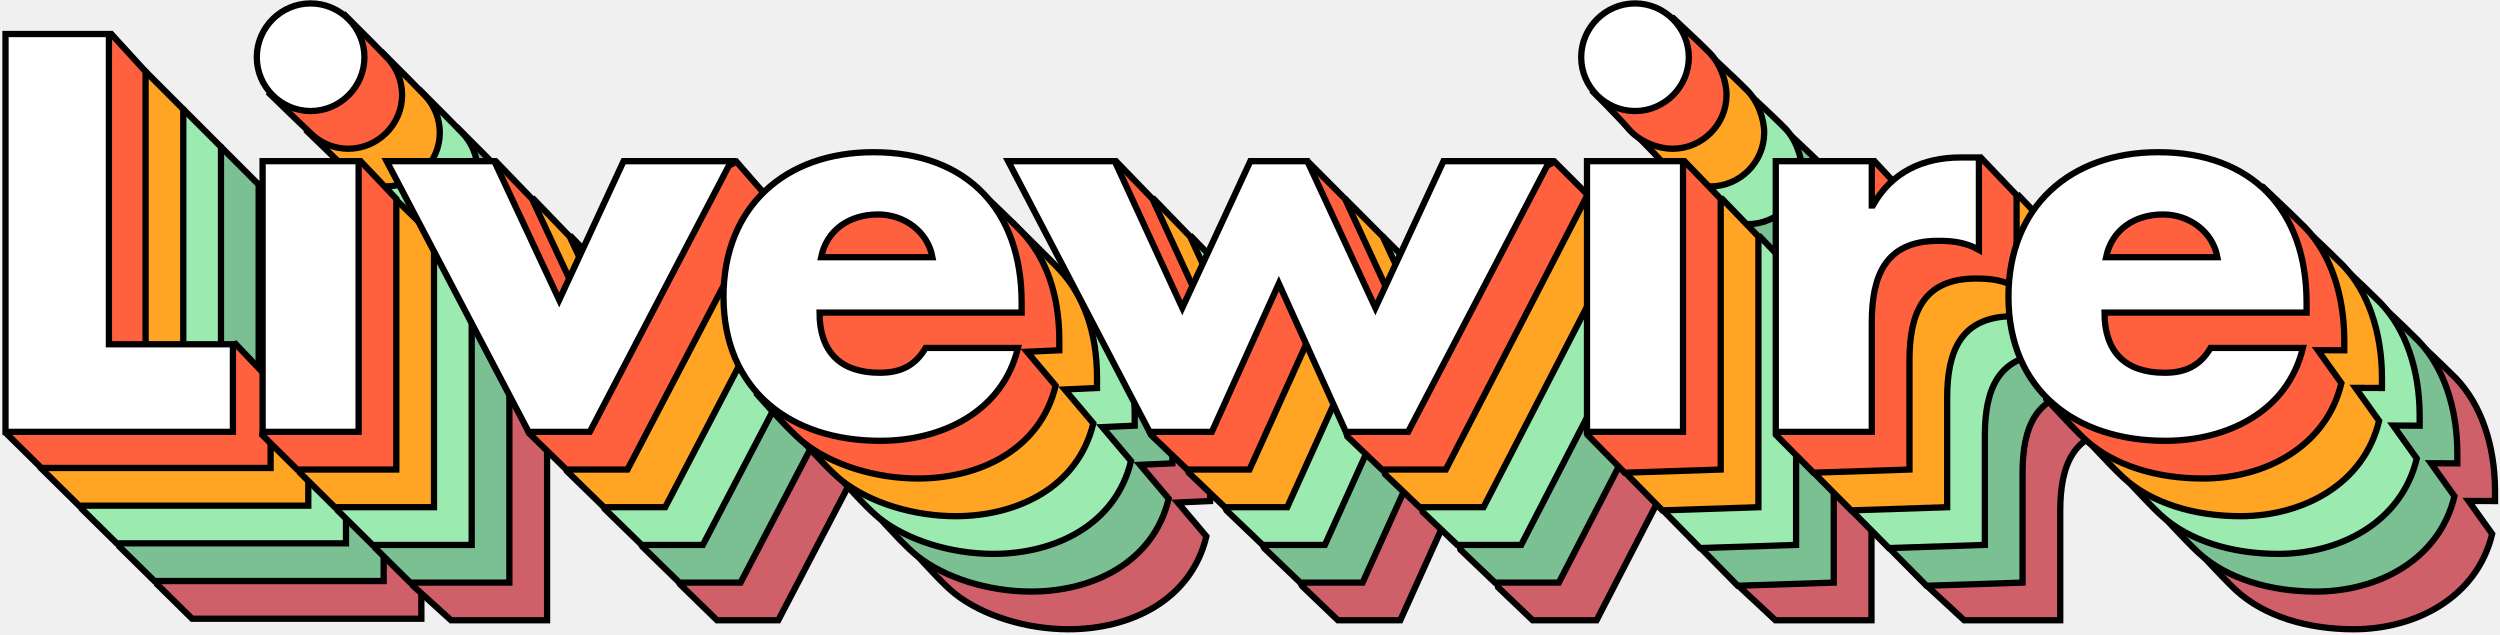
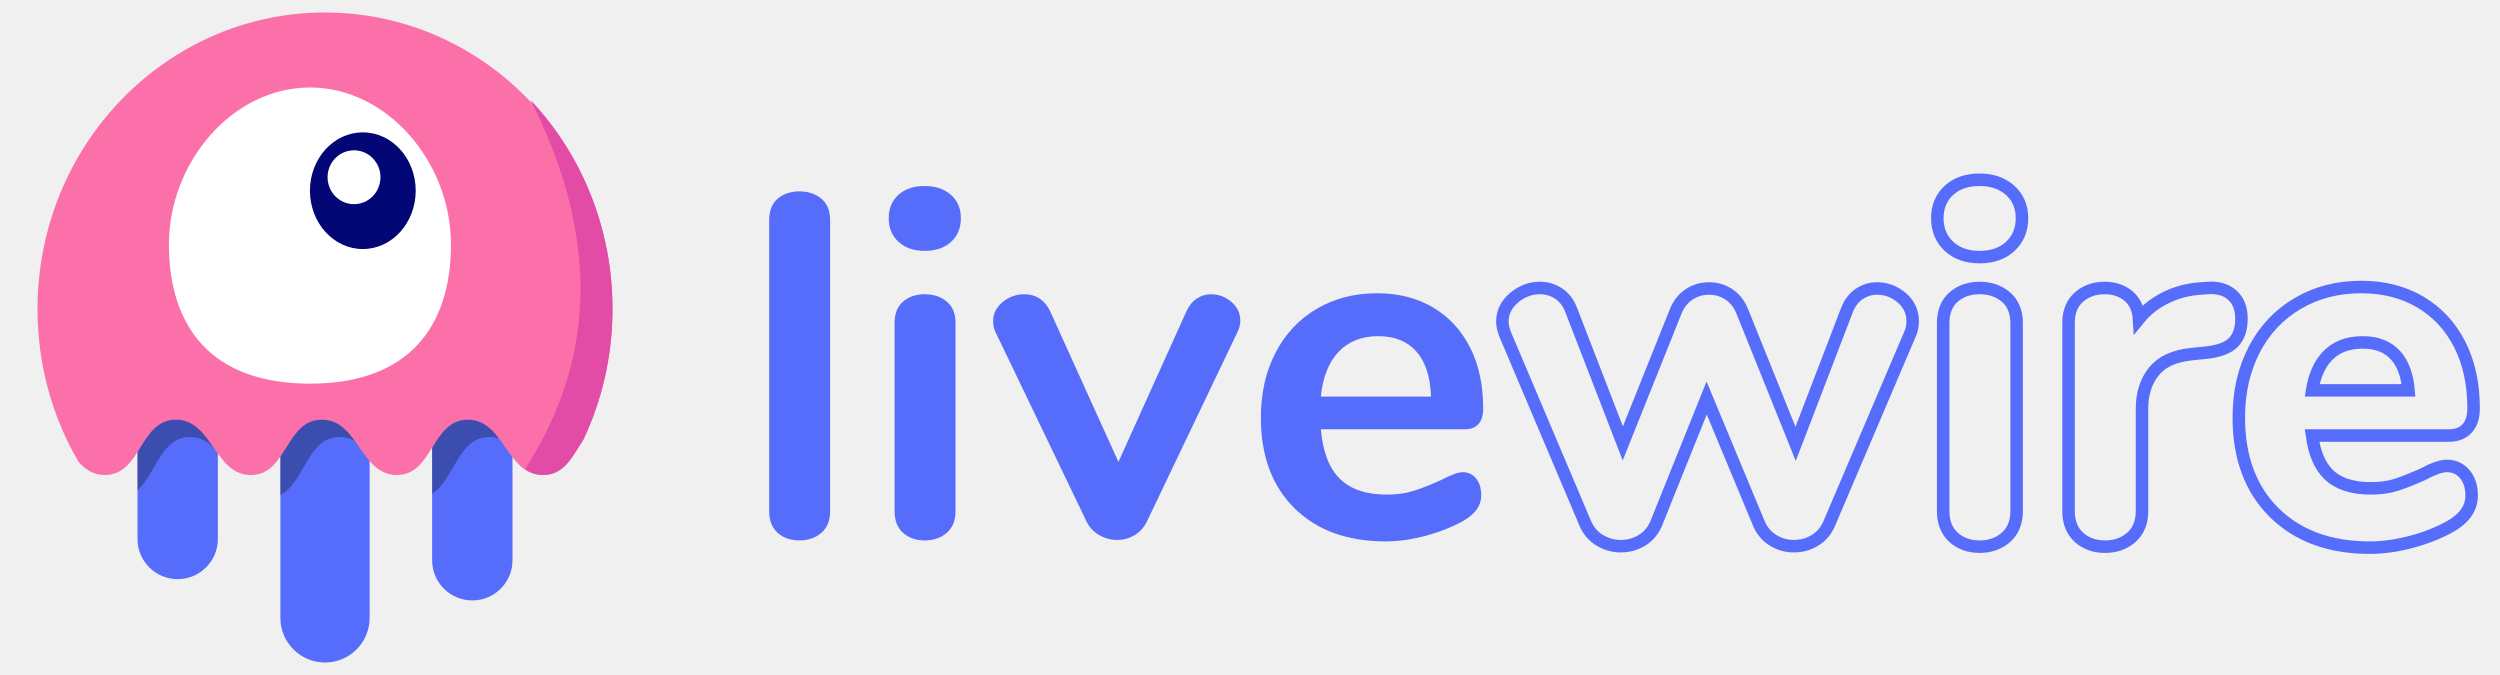
- <svg xmlns="http://www.w3.org/2000/svg" viewBox="0 0 796 202" version="1.1">
+ <svg xmlns="http://www.w3.org/2000/svg" xmlns:xlink="http://www.w3.org/1999/xlink" width="200px" height="54px" viewBox="0 0 200 54" version="1.1">
+   <defs>
+     <path d="M6.429,4.133 L6.429,14.116 C6.429,15.892 4.989,17.331 3.214,17.331 C1.439,17.331 -2.50956855e-14,15.892 -2.5313085e-14,14.116 L-2.74489026e-14,2.069 C0.6,0.96 1.285,1.16688826e-13 2.521,1.13686838e-13 C4.532,1.0879992e-13 5.235,2.544 6.429,4.133 Z M18.571,4.652 L18.571,20.429 C18.571,22.401 16.972,24 15,24 C13.028,24 11.429,22.401 11.429,20.429 L11.429,2.576 C12.101,1.27 12.794,1.13686838e-13 14.215,1.13686838e-13 C16.465,1.13686838e-13 17.078,3.183 18.571,4.652 Z M30,4.363 L30,15.821 C30,17.596 28.561,19.035 26.786,19.035 C25.011,19.035 23.571,17.596 23.571,15.821 L23.571,1.743 C24.131,0.778 24.797,1.13686838e-13 25.91,1.13686838e-13 C28.022,1.13686838e-13 28.691,2.804 30,4.363 Z" id="path-1" />
+     <path d="M6.429,7.186 C5.858,6.483 5.183,5.961 4.207,5.961 C1.889,5.961 1.464,8.903 1.11022302e-16,10.229 L-8.8817842e-16,-2.481 C-1.10557784e-15,-4.257 1.439,-5.696 3.214,-5.696 C4.989,-5.696 6.429,-4.257 6.429,-2.481 L6.429,7.186 Z M18.571,7.413 C17.963,6.598 17.252,5.961 16.174,5.961 C13.595,5.961 13.359,9.602 11.429,10.609 L11.429,4.973 C11.429,3 13.028,1.401 15,1.401 C16.972,1.401 18.571,3 18.571,4.973 L18.571,7.413 Z M30,6.783 C29.505,6.293 28.919,5.961 28.14,5.961 C25.642,5.961 25.342,9.378 23.571,10.507 L23.571,-0.904 C23.571,-2.679 25.011,-4.119 26.786,-4.119 C28.561,-4.119 30,-2.679 30,-0.904 L30,6.783 Z" id="path-3" />
+   </defs>
  <g id="Page-1" stroke="none" stroke-width="1" fill="none" fill-rule="evenodd">
-     <g id="iPad" transform="translate(-122, -248)" fill-rule="nonzero" stroke="#000000" stroke-width="2">
-       <g id="Livewire" transform="translate(123, 249)">
-         <g id="L" transform="translate(0, 9)">
-           <polygon id="Path" fill="#CF606A" points="93.357 60.785 93.357 159.213 122 147.5 133.16 159.213 133.16 187 60.16 187 49 176 60.16 60.785 81.59 49" />
-           <polygon id="Path" fill="#7BC092" points="81.357 48.785 81.357 147.213 110 135.5 121.16 147.213 121.16 175 48.16 175 37 164 48.16 48.785 69.59 37" />
-           <polygon id="Path" fill="#9BEBB0" points="69.357 36.785 69.357 135.213 98 123.5 109.16 135.213 109.16 163 36.16 163 25 152 36.16 36.785 57.59 25" />
-           <polygon id="Path" fill="#FFA523" points="57.357 24.785 57.357 123.213 86 111.5 97.16 123.213 97.16 151 24.16 151 12 139 24.16 24.785 45.59 13" />
-           <polygon id="Path" fill="#FF603E" points="45.357 12.785 45.357 111.213 74 99.5 85.16 111.213 85.16 139 12.16 139 1 128 12.16 12.785 34.59 1" />
-           <polygon id="Path" fill="#FFFFFF" points="33.68 0.828 33.68 99.612 73.16 99.612 73.16 127.5 0.752 127.5 0.752 0.828" />
+     <g id="10.5″-iPad-Pro-Copy-6" transform="translate(-116, -134)">
+       <g id="Group-3" transform="translate(114, 135)">
+         <g id="Livewire" transform="translate(63.535, 13.881)" fill-rule="nonzero">
+           <path d="M2.418,28.353 C1.716,28.353 1.138,28.152 0.682,27.748 C0.227,27.345 -2.84217094e-14,26.767 -2.84217094e-14,26.013 L-2.84217094e-14,2.73 C-2.84217094e-14,1.976 0.227,1.404 0.682,1.014 C1.138,0.624 1.716,0.429 2.418,0.429 C3.12,0.429 3.705,0.624 4.173,1.014 C4.641,1.404 4.875,1.976 4.875,2.73 L4.875,26.013 C4.875,26.767 4.641,27.345 4.173,27.748 C3.705,28.152 3.12,28.353 2.418,28.353 Z M12.449,28.353 C11.747,28.353 11.168,28.152 10.713,27.748 C10.258,27.345 10.031,26.767 10.031,26.013 L10.031,10.959 C10.031,10.205 10.258,9.633 10.713,9.243 C11.168,8.853 11.747,8.658 12.449,8.658 C13.151,8.658 13.736,8.853 14.204,9.243 C14.672,9.633 14.906,10.205 14.906,10.959 L14.906,26.013 C14.906,26.767 14.672,27.345 14.204,27.748 C13.736,28.152 13.151,28.353 12.449,28.353 Z M12.449,5.187 C11.565,5.187 10.863,4.947 10.343,4.465 C9.823,3.984 9.563,3.354 9.563,2.574 C9.563,1.794 9.823,1.17 10.343,0.702 C10.863,0.234 11.565,0 12.449,0 C13.307,0 14.002,0.234 14.535,0.702 C15.068,1.17 15.335,1.794 15.335,2.574 C15.335,3.354 15.075,3.984 14.555,4.465 C14.035,4.947 13.333,5.187 12.449,5.187 Z M33.361,10.062 C33.569,9.594 33.848,9.243 34.199,9.009 C34.55,8.775 34.934,8.658 35.35,8.658 C35.948,8.658 36.487,8.859 36.968,9.262 C37.449,9.666 37.69,10.166 37.69,10.764 C37.69,11.076 37.612,11.388 37.456,11.7 L30.241,26.793 C30.007,27.287 29.675,27.664 29.246,27.924 C28.817,28.184 28.343,28.314 27.823,28.314 C27.329,28.314 26.854,28.184 26.399,27.924 C25.944,27.664 25.6,27.287 25.366,26.793 L18.112,11.7 C17.982,11.44 17.917,11.141 17.917,10.803 C17.917,10.205 18.17,9.698 18.677,9.282 C19.184,8.866 19.763,8.658 20.413,8.658 C21.349,8.658 22.038,9.113 22.48,10.023 L27.94,22.074 L33.361,10.062 Z M55.481,22.893 C55.923,22.893 56.281,23.062 56.554,23.4 C56.827,23.738 56.963,24.193 56.963,24.765 C56.963,25.571 56.482,26.247 55.52,26.793 C54.636,27.287 53.635,27.683 52.517,27.983 C51.399,28.282 50.333,28.431 49.319,28.431 C46.251,28.431 43.82,27.547 42.026,25.779 C40.232,24.011 39.335,21.593 39.335,18.525 C39.335,16.575 39.725,14.846 40.505,13.338 C41.285,11.83 42.384,10.66 43.801,9.828 C45.218,8.996 46.823,8.58 48.617,8.58 C50.333,8.58 51.828,8.957 53.102,9.711 C54.376,10.465 55.364,11.531 56.066,12.909 C56.768,14.287 57.119,15.912 57.119,17.784 C57.119,18.902 56.625,19.461 55.637,19.461 L44.132,19.461 C44.288,21.255 44.795,22.574 45.653,23.419 C46.511,24.265 47.759,24.687 49.397,24.687 C50.229,24.687 50.964,24.583 51.601,24.375 C52.238,24.167 52.959,23.881 53.765,23.517 C54.545,23.101 55.117,22.893 55.481,22.893 Z M48.734,12.012 C47.408,12.012 46.349,12.428 45.556,13.26 C44.763,14.092 44.288,15.288 44.132,16.848 L52.946,16.848 C52.894,15.262 52.504,14.06 51.776,13.241 C51.048,12.421 50.034,12.012 48.734,12.012 Z" id="Combined-Shape" fill="#566DFB" />
+           <path d="M74.997,16.96 L70.965,26.987 C70.717,27.577 70.329,28.036 69.808,28.352 C69.3,28.659 68.736,28.814 68.125,28.814 C67.541,28.814 66.986,28.66 66.468,28.355 C65.932,28.04 65.535,27.579 65.286,26.988 L58.884,11.879 C58.733,11.489 58.655,11.145 58.655,10.842 C58.655,10.089 58.986,9.437 59.617,8.916 C60.225,8.414 60.909,8.158 61.651,8.158 C62.189,8.158 62.685,8.302 63.131,8.588 C63.587,8.882 63.926,9.318 64.146,9.882 L68.289,20.592 L72.539,9.985 C72.786,9.4 73.15,8.949 73.63,8.645 C74.1,8.347 74.622,8.197 75.184,8.197 C75.747,8.197 76.268,8.347 76.739,8.645 C77.219,8.949 77.583,9.4 77.832,9.992 L82.115,20.629 L86.222,9.922 L86.223,9.92 C86.441,9.36 86.771,8.926 87.211,8.632 C87.644,8.343 88.124,8.197 88.639,8.197 C89.356,8.197 90.009,8.441 90.579,8.918 C91.172,9.415 91.479,10.055 91.479,10.803 C91.479,11.216 91.398,11.591 91.244,11.896 L84.81,26.987 C84.562,27.577 84.174,28.036 83.653,28.352 C83.145,28.659 82.581,28.814 81.97,28.814 C81.384,28.814 80.833,28.659 80.327,28.352 C79.806,28.036 79.418,27.577 79.169,26.985 L74.997,16.96 Z M96.837,28.853 C96.017,28.853 95.32,28.61 94.77,28.123 C94.201,27.618 93.919,26.902 93.919,26.013 L93.919,10.959 C93.919,10.067 94.202,9.355 94.776,8.863 C95.326,8.392 96.02,8.158 96.837,8.158 C97.652,8.158 98.351,8.391 98.912,8.859 C99.502,9.35 99.794,10.065 99.794,10.959 L99.794,26.013 C99.794,26.905 99.503,27.623 98.918,28.127 C98.356,28.611 97.655,28.853 96.837,28.853 Z M96.837,5.687 C95.834,5.687 95.01,5.405 94.391,4.833 C93.766,4.254 93.451,3.49 93.451,2.574 C93.451,1.656 93.768,0.896 94.397,0.33 C95.015,-0.226 95.836,-0.5 96.837,-0.5 C97.811,-0.5 98.624,-0.226 99.253,0.326 C99.898,0.892 100.223,1.654 100.223,2.574 C100.223,3.49 99.908,4.254 99.283,4.833 C98.664,5.405 97.84,5.687 96.837,5.687 Z M115.06,8.159 C115.86,8.098 116.524,8.276 117.023,8.709 C117.532,9.15 117.781,9.796 117.781,10.608 C117.781,11.432 117.571,12.078 117.127,12.522 C116.694,12.955 115.984,13.212 114.991,13.329 L113.821,13.445 C112.411,13.589 111.409,14.052 110.786,14.822 C110.146,15.613 109.825,16.607 109.825,17.823 L109.825,26.013 C109.825,26.905 109.534,27.623 108.949,28.127 C108.387,28.611 107.686,28.853 106.868,28.853 C106.048,28.853 105.351,28.61 104.801,28.123 C104.231,27.618 103.95,26.902 103.95,26.013 L103.95,10.92 C103.95,10.053 104.234,9.354 104.807,8.863 C105.356,8.393 106.037,8.158 106.829,8.158 C107.623,8.158 108.289,8.388 108.803,8.853 C109.282,9.287 109.54,9.883 109.584,10.614 C109.993,10.111 110.474,9.681 111.025,9.329 C112.072,8.659 113.239,8.282 114.515,8.198 L115.06,8.159 Z M123.424,19.961 C123.617,21.366 124.06,22.396 124.737,23.063 C125.493,23.807 126.615,24.187 128.131,24.187 C128.912,24.187 129.595,24.09 130.179,23.9 C130.797,23.698 131.502,23.418 132.263,23.076 C133.111,22.624 133.745,22.393 134.215,22.393 C134.807,22.393 135.308,22.63 135.676,23.086 C136.027,23.52 136.197,24.086 136.197,24.765 C136.197,25.771 135.607,26.6 134.498,27.229 C133.576,27.744 132.537,28.156 131.38,28.466 C130.221,28.775 129.112,28.931 128.053,28.931 C124.86,28.931 122.302,28.001 120.409,26.135 C118.514,24.267 117.569,21.72 117.569,18.525 C117.569,16.498 117.976,14.69 118.794,13.108 C119.617,11.517 120.782,10.277 122.281,9.397 C123.777,8.519 125.47,8.08 127.351,8.08 C129.153,8.08 130.736,8.479 132.09,9.281 C133.447,10.084 134.501,11.22 135.245,12.682 C135.985,14.134 136.353,15.837 136.353,17.784 C136.353,19.165 135.649,19.961 134.371,19.961 L123.424,19.961 Z M123.434,16.348 L131.149,16.348 C131.042,15.129 130.7,14.208 130.136,13.573 C129.508,12.866 128.631,12.512 127.468,12.512 C126.273,12.512 125.346,12.876 124.651,13.605 C124.034,14.252 123.626,15.163 123.434,16.348 Z" id="Combined-Shape-Copy" stroke="#566DFB" />
        </g>
-         <g id="i" transform="translate(80.5, 0)">
-           <polygon id="Path" fill="#CF606A" points="92.686 110.316 92.686 196.5 62.11 196.5 50 185.5 62.11 110.316 81.5 98.5" />
-           <path d="M76.5,52 C83.318,58.782 87.772,63.283 89.861,65.502 C92.753,68.575 94.534,72.704 94.534,77.22 C94.534,86.628 86.806,94.356 77.398,94.356 C72.891,94.356 68.769,92.582 65.698,89.699 C63.472,87.61 59.073,83.377 52.5,77 L76.5,52 Z" id="Path" fill="#CF606A" />
-           <polygon id="Path" fill="#7BC092" points="80.686 98.316 80.686 184.5 49.11 184.5 38 173.5 50.11 98.316 69.5 86.5" />
-           <path d="M64.5,40 C71.318,46.782 75.772,51.283 77.861,53.502 C80.753,56.575 82.534,60.704 82.534,65.22 C82.534,74.628 74.806,82.356 65.398,82.356 C60.891,82.356 56.769,80.582 53.698,77.699 C51.472,75.61 47.073,71.377 40.5,65 L64.5,40 Z" id="Path" fill="#7BC092" />
-           <polygon id="Path" fill="#9BEBB0" points="68.686 86.316 68.686 172.5 37.11 172.5 26 161.5 38.11 86.316 54.5 71.5" />
-           <path d="M52.5,28 C59.318,34.782 63.772,39.283 65.861,41.502 C68.753,44.575 70.534,48.704 70.534,53.22 C70.534,62.628 62.806,70.356 53.398,70.356 C48.891,70.356 44.769,68.582 41.698,65.699 C39.472,63.61 35.073,59.377 28.5,53 L52.5,28 Z" id="Path" fill="#9BEBB0" />
-           <polygon id="Path" fill="#FFA523" points="56.686 74.316 56.686 160.5 25.11 160.5 14 149.5 26.11 74.316 44.5 62.5" />
-           <path d="M40.5,16 C47.318,22.782 51.772,27.283 53.861,29.502 C56.753,32.575 58.534,36.704 58.534,41.22 C58.534,50.628 50.806,58.356 41.398,58.356 C36.891,58.356 32.769,56.582 29.698,53.699 C27.472,51.61 23.073,47.377 16.5,41 L40.5,16 Z" id="Path" fill="#FFA523" />
-           <path d="M28.5,4 C35.318,10.782 39.772,15.283 41.861,17.502 C44.753,20.575 46.534,24.704 46.534,29.22 C46.534,38.628 38.806,46.356 29.398,46.356 C24.891,46.356 20.769,44.582 17.698,41.699 C15.472,39.61 11.073,35.377 4.5,29 L28.5,4 Z" id="Path" fill="#FF603E" />
-           <polygon id="Path" fill="#FF603E" points="44.686 62.316 44.686 148.5 13.11 148.5 2 137.5 14.11 62.316 33.5 50.5" />
-           <polygon id="Path" fill="#FFFFFF" points="32.686 50.316 32.686 136.5 2.11 136.5 2.11 50.316" />
-           <path d="M17.398,0.084 C26.806,0.084 34.534,7.812 34.534,17.22 C34.534,26.628 26.806,34.356 17.398,34.356 C7.99,34.356 0.262,26.628 0.262,17.22 C0.262,7.812 7.99,0.084 17.398,0.084 Z" id="Path" fill="#FFFFFF" />
-         </g>
-         <g id="v" transform="translate(122.116, 49.5)">
-           <polygon id="Path" fill="#CF606A" points="94.272 60.816 114.936 105 135.432 60.816 159.384 49 169.704 60.816 124.68 147 105.192 147 93.384 135.5 60 60.816 82.884 49" />
-           <polygon id="Path" fill="#7BC092" points="82.272 48.816 102.936 93 123.432 48.816 147.384 37 157.704 48.816 112.68 135 93.192 135 81.384 123.5 48 48.816 70.884 37" />
-           <polygon id="Path" fill="#9BEBB0" points="70.272 36.816 90.936 81 111.432 36.816 135.384 25 145.704 36.816 100.68 123 81.192 123 69.384 111.5 36 36.816 58.884 25" />
-           <polygon id="Path" fill="#FFA523" points="58.272 24.816 78.936 69 99.432 24.816 121.384 12.5 133.704 24.816 88.68 111 69.192 111 57.384 99.5 24 24.816 46.884 13" />
-           <polygon id="Path" fill="#FF603E" points="46.272 12.816 66.936 57 87.432 12.816 111.384 1 121.704 12.816 76.68 99 57.192 99 45.384 87.5 12 12.816 34.884 1" />
-           <polygon id="Path" fill="#FFFFFF" points="34.272 0.816 54.936 45 75.432 0.816 109.704 0.816 64.68 87 45.192 87 0 0.816" />
-         </g>
-         <g id="e" transform="translate(229, 47)">
-           <path d="M91.446,93.892 L126.894,93.892 C125.382,85.66 117.732,84.5 109.5,84.5 C100.596,84.5 93.294,84.988 91.446,93.892 Z" id="Path" fill="#CF606A" />
-           <path d="M155.286,108.34 L155.286,111.532 L145,112 L154.11,122.788 C149.238,143.116 129.918,152.356 110.262,152.356 C96.729,152.356 82.788,147.974 74,141 C71.155,138.742 66.155,133.575 59,125.5 C59.911,118.696 60.366,112.36 60.366,106.492 C60.366,77.764 80.022,60.46 108.078,60.46 C113.504,60.46 120.145,59.973 128,59 C135.717,66.225 140.827,71.168 143.331,73.83 C151.116,82.105 155.286,93.907 155.286,108.34 Z" id="Path" fill="#CF606A" />
-           <path d="M79.446,81.892 L114.894,81.892 C113.382,73.66 105.732,72.5 97.5,72.5 C88.596,72.5 81.294,72.988 79.446,81.892 Z" id="Path" fill="#7BC092" />
-           <path d="M143.286,96.34 L143.286,99.532 L133,100 L142.11,110.788 C137.238,131.116 117.918,140.356 98.262,140.356 C84.729,140.356 70.788,135.974 62,129 C59.155,126.742 54.155,121.575 47,113.5 C47.911,106.696 48.366,100.36 48.366,94.492 C48.366,65.764 68.022,48.46 96.078,48.46 C101.504,48.46 108.145,47.973 116,47 C123.717,54.225 128.827,59.168 131.331,61.83 C139.116,70.105 143.286,81.907 143.286,96.34 Z" id="Path" fill="#7BC092" />
-           <path d="M67.446,69.892 L102.894,69.892 C101.382,61.66 93.732,60.5 85.5,60.5 C76.596,60.5 69.294,60.988 67.446,69.892 Z" id="Path" fill="#9BEBB0" />
-           <path d="M131.286,84.34 L131.286,87.532 L121,88 L130.11,98.788 C125.238,119.116 105.918,128.356 86.262,128.356 C72.729,128.356 58.788,123.974 50,117 C47.155,114.742 42.155,109.575 35,101.5 C35.911,94.696 36.366,88.36 36.366,82.492 C36.366,53.764 56.022,36.46 84.078,36.46 C89.504,36.46 96.145,35.973 104,35 C111.717,42.225 116.827,47.168 119.331,49.83 C127.116,58.105 131.286,69.907 131.286,84.34 Z" id="Path" fill="#9BEBB0" />
-           <path d="M55.446,57.892 L90.894,57.892 C89.382,49.66 81.732,48.5 73.5,48.5 C64.596,48.5 57.294,48.988 55.446,57.892 Z" id="Path" fill="#FFA523" />
-           <path d="M119.286,72.34 L119.286,75.532 L109,76 L118.11,86.788 C113.238,107.116 93.918,116.356 74.262,116.356 C60.729,116.356 46.788,111.974 38,105 C35.155,102.742 30.155,97.575 23,89.5 C23.911,82.696 24.366,76.36 24.366,70.492 C24.366,41.764 44.022,24.46 72.078,24.46 C77.504,24.46 84.312,23.973 92.5,23 C99.883,30.225 104.827,35.168 107.331,37.83 C115.116,46.105 119.286,57.907 119.286,72.34 Z" id="Path" fill="#FFA523" />
-           <path d="M43.446,45.892 L78.894,45.892 C77.382,37.66 69.732,36.5 61.5,36.5 C52.596,36.5 45.294,36.988 43.446,45.892 Z" id="Path" fill="#FF603E" />
-           <path d="M107.286,60.34 L107.286,63.532 L97,64 L106.11,74.788 C101.238,95.116 81.918,104.356 62.262,104.356 C48.729,104.356 34.788,99.974 26,93 C23.155,90.742 18.155,85.575 11,77.5 C11.911,70.696 12.366,64.36 12.366,58.492 C12.366,29.764 32.022,12.46 60.078,12.46 C65.504,12.46 72.145,11.973 80,11 C87.717,18.225 92.827,23.168 95.331,25.83 C103.116,34.105 107.286,45.907 107.286,60.34 Z" id="Path" fill="#FF603E" />
-           <path d="M95.286,48.34 L95.286,51.532 L30.942,51.532 C30.942,63.964 37.494,70.684 50.094,70.684 C56.646,70.684 61.35,68.5 64.71,62.788 L94.11,62.788 C89.238,83.116 69.918,92.356 50.262,92.356 C21.702,92.356 0.366,76.228 0.366,46.492 C0.366,17.764 20.022,0.46 48.078,0.46 C77.982,0.46 95.286,18.94 95.286,48.34 Z M31.446,33.892 L66.894,33.892 C65.382,25.66 57.822,20.284 49.59,20.284 C40.686,20.284 33.294,24.988 31.446,33.892 Z" id="Combined-Shape" fill="#FFFFFF" />
-         </g>
-         <g id="w" transform="translate(320, 49.5)">
-           <polygon id="Path" fill="#CF606A" points="93.936 60.816 115.44 107.52 137.112 60.816 144 49.5 155.256 60.816 176.928 107.52 198.6 60.816 222 49 232.5 59.5 187.344 147 167 147 156 136.5 146.184 99.792 124.848 147 105 147 93.5 136 60 60.816 82.5 49" />
-           <polygon id="Path" fill="#7BC092" points="81.936 48.816 103.44 95.52 125.112 48.816 132 37.5 143.256 48.816 164.928 95.52 186.6 48.816 210 37 220.5 47.5 175.344 135 155 135 144 124.5 134.184 87.792 112.848 135 93 135 81.5 124 48 48.816 70.5 37" />
-           <polygon id="Path" fill="#9BEBB0" points="69.936 36.816 91.44 83.52 113.112 36.816 120 25.5 131.256 36.816 152.928 83.52 174.6 36.816 198 25 208.5 35.5 163.344 123 143 123 132 112.5 122.184 75.792 100.848 123 81 123 69.5 112 36 36.816 58.5 25" />
-           <polygon id="Path" fill="#FFA523" points="57.936 24.816 79.44 71.52 101.112 24.816 108 13.5 119.256 24.816 140.928 71.52 162.6 24.816 184.5 11.5 196.5 23.5 151.344 111 131 111 120 100.5 110.184 63.792 88.848 111 69 111 57.5 100 24 24.816 46.5 13" />
-           <polygon id="Path" fill="#FF603E" points="45.936 12.816 67.44 59.52 89.112 12.816 96 1.5 107.256 12.816 128.928 59.52 150.6 12.816 174 1 184.5 11.5 139.344 99 119 99 108 88.5 98.184 51.792 76.848 99 57 99 45.5 88 12 12.816 34.5 1" />
-           <polygon id="Path" fill="#FFFFFF" points="33.936 0.816 55.44 47.52 77.112 0.816 95.256 0.816 116.928 47.52 138.6 0.816 172.368 0.816 127.344 87 107.52 87 86.184 39.792 64.848 87 45.024 87 -5.68434189e-14 0.816" />
-         </g>
-         <g id="i" transform="translate(501.5, 0)">
-           <polygon id="Path" fill="#CF606A" points="93.374 110.316 93.374 196.5 62.798 196.5 51 185.5 62.798 110.316 82 98.5" />
-           <path d="M78.5,53 C84.087,58.204 87.921,61.87 90,64 C93.022,67.095 95.222,72.59 95.222,77.22 C95.222,86.628 87.494,94.356 78.086,94.356 C72.858,94.356 67.153,91.735 64,88 C62.319,86.009 58.653,82.176 53,76.5 L78.5,53 Z" id="Path" fill="#CF606A" />
-           <polygon id="Path" fill="#7BC092" points="81.374 98.316 81.374 184.5 50.798 185.5 39 173.5 50.798 98.316 70 86.5" />
-           <path d="M66.5,41 C72.087,46.204 75.921,49.87 78,52 C81.022,55.095 83.222,60.59 83.222,65.22 C83.222,74.628 75.494,82.356 66.086,82.356 C60.858,82.356 55.153,79.735 52,76 C50.319,74.009 46.653,70.176 41,64.5 L66.5,41 Z" id="Path" fill="#7BC092" />
-           <polygon id="Path" fill="#9BEBB0" points="69.374 86.316 69.374 172.5 38.798 173.5 27 161.5 38.798 86.316 58 74.5" />
-           <path d="M54.5,29 C60.087,34.204 63.921,37.87 66,40 C69.022,43.095 71.222,48.59 71.222,53.22 C71.222,62.628 63.494,70.356 54.086,70.356 C48.858,70.356 43.153,67.735 40,64 C38.319,62.009 34.653,58.176 29,52.5 L54.5,29 Z" id="Path" fill="#9BEBB0" />
-           <polygon id="Path" fill="#FFA523" points="57.374 74.316 57.374 160.5 26.798 161.5 15 149.5 26.798 74.316 46 62.5" />
-           <path d="M42.5,17 C48.087,22.204 51.921,25.87 54,28 C57.022,31.095 59.222,36.59 59.222,41.22 C59.222,50.628 51.494,58.356 42.086,58.356 C36.858,58.356 31.153,55.735 28,52 C26.319,50.009 22.653,46.176 17,40.5 L42.5,17 Z" id="Path" fill="#FFA523" />
-           <polygon id="Path" fill="#FF603E" points="45.374 62.316 45.374 148.5 14.798 149.5 3 137.5 14.798 62.316 34 50.5" />
-           <path d="M30.5,5 C36.087,10.204 39.921,13.87 42,16 C45.022,19.095 47.222,24.59 47.222,29.22 C47.222,38.628 39.494,46.356 30.086,46.356 C24.858,46.356 19.153,43.735 16,40 C14.319,38.009 10.653,34.176 5,28.5 L30.5,5 Z" id="Path" fill="#FF603E" />
-           <polygon id="Path" fill="#FFFFFF" points="33.374 50.316 33.374 136.5 2.798 136.5 2.798 50.316" />
-           <path d="M18.086,0.084 C27.494,0.084 35.222,7.812 35.222,17.22 C35.222,26.628 27.494,34.356 18.086,34.356 C8.678,34.356 0.95,26.628 0.95,17.22 C0.95,7.812 8.678,0.084 18.086,0.084 Z" id="Path" fill="#FFFFFF" />
-         </g>
-         <g id="r" transform="translate(563.5, 48.5)">
-           <path d="M91.48,61.816 L91.48,75.928 L91.816,75.928 C95.736,68.872 103.297,59.896 114.5,49 L125.584,60.64 L125.584,90.04 C121.384,87.688 117.352,87.184 112.648,87.184 C95.68,87.184 91.48,98.44 91.48,113.224 L91.48,148 L60.904,148 L49,137 L60.904,61.816 L80.5,50 L91.48,61.816 Z" id="Path" fill="#CF606A" />
-           <path d="M79.48,49.816 L79.48,63.928 L79.816,63.928 C83.736,56.872 91.297,47.896 102.5,37 L113.584,48.64 L113.584,78.04 C109.384,75.688 105.352,75.184 100.648,75.184 C83.68,75.184 79.48,86.44 79.48,101.224 L79.48,136 L48.904,137 L37,125 L48.904,49.816 L68.5,38 L79.48,49.816 Z" id="Path" fill="#7BC092" />
-           <path d="M67.48,37.816 L67.48,51.928 L67.816,51.928 C71.736,44.872 79.297,35.896 90.5,25 L101.584,36.64 L101.584,66.04 C97.384,63.688 93.352,63.184 88.648,63.184 C71.68,63.184 67.48,74.44 67.48,89.224 L67.48,124 L36.904,125 L25,113 L36.904,37.816 L56.5,26 L67.48,37.816 Z" id="Path" fill="#9BEBB0" />
-           <path d="M55.48,25.816 L55.48,39.928 L55.816,39.928 C59.736,32.872 67.297,23.896 78.5,13 L89.584,24.64 L89.584,54.04 C85.384,51.688 81.352,51.184 76.648,51.184 C59.68,51.184 55.48,62.44 55.48,77.224 L55.48,112 L24.904,113 L13,101 L24.904,25.816 L44.5,14 L55.48,25.816 Z" id="Path" fill="#FFA523" />
-           <path d="M43.48,13.816 L43.48,27.928 L43.816,27.928 C47.736,20.872 55.297,11.896 66.5,1 L77.584,12.64 L77.584,42.04 C73.384,39.688 69.352,39.184 64.648,39.184 C47.68,39.184 43.48,50.44 43.48,65.224 L43.48,100 L12.904,101 L1,89 L12.904,13.816 L32.5,2 L43.48,13.816 Z" id="Path" fill="#FF603E" />
-           <path d="M31.48,1.816 L31.48,15.928 L31.816,15.928 C37.696,5.344 47.776,0.64 59.704,0.64 L65.584,0.64 L65.584,30.04 C61.384,27.688 57.352,27.184 52.648,27.184 C35.68,27.184 31.48,38.44 31.48,53.224 L31.48,88 L0.904,88 L0.904,1.816 L31.48,1.816 Z" id="Path" fill="#FFFFFF" />
-         </g>
-         <g id="e" transform="translate(638.494, 46.5)">
-           <path d="M91.08,94.392 L126.528,94.392 C125.016,86.16 117.238,85 109.006,85 C100.102,85 92.928,85.488 91.08,94.392 Z" id="Path" fill="#CF606A" />
-           <path d="M154.92,108.84 L154.92,112.032 L146.506,112 L154.006,122.5 C149.134,142.828 129.552,152.856 109.896,152.856 C95.192,152.856 81.455,148.707 72.506,140.5 C70.262,138.442 66.096,134.109 60.006,127.5 C60.002,119.607 60,112.771 60,106.992 C60,78.264 79.656,60.96 107.712,60.96 C115.074,60.96 122.172,60.64 129.006,60 C136.572,67.173 141.072,71.506 142.506,73 C150.462,81.288 154.92,94.242 154.92,108.84 Z" id="Path" fill="#CF606A" />
-           <path d="M79.08,82.392 L114.528,82.392 C113.016,74.16 105.238,73 97.006,73 C88.102,73 80.928,73.488 79.08,82.392 Z" id="Path" fill="#7BC092" />
-           <path d="M142.92,96.84 L142.92,100.032 L134.506,100 L142.006,110.5 C137.134,130.828 117.552,140.856 97.896,140.856 C83.192,140.856 69.455,136.707 60.506,128.5 C58.262,126.442 54.096,122.109 48.006,115.5 C48.002,107.607 48,100.771 48,94.992 C48,66.264 67.656,48.96 95.712,48.96 C103.074,48.96 110.172,48.64 117.006,48 C124.572,55.173 129.072,59.506 130.506,61 C138.462,69.288 142.92,82.242 142.92,96.84 Z" id="Path" fill="#7BC092" />
-           <path d="M67.08,70.392 L102.528,70.392 C101.016,62.16 93.238,61 85.006,61 C76.102,61 68.928,61.488 67.08,70.392 Z" id="Path" fill="#9BEBB0" />
-           <path d="M130.92,84.84 L130.92,88.032 L122.506,88 L130.006,98.5 C125.134,118.828 105.552,128.856 85.896,128.856 C71.192,128.856 57.455,124.707 48.506,116.5 C46.262,114.442 42.096,110.109 36.006,103.5 C36.002,95.607 36,88.771 36,82.992 C36,54.264 55.656,36.96 83.712,36.96 C91.074,36.96 98.172,36.64 105.006,36 C112.572,43.173 117.072,47.506 118.506,49 C126.462,57.288 130.92,70.242 130.92,84.84 Z" id="Path" fill="#9BEBB0" />
-           <path d="M55.08,58.392 L90.528,58.392 C89.016,50.16 81.238,49 73.006,49 C64.102,49 56.928,49.488 55.08,58.392 Z" id="Path" fill="#FFA523" />
-           <path d="M118.92,72.84 L118.92,76.032 L110.506,76 L118.006,86.5 C113.134,106.828 93.552,116.856 73.896,116.856 C59.192,116.856 45.455,112.707 36.506,104.5 C34.262,102.442 30.096,98.109 24.006,91.5 C24.002,83.607 24,76.771 24,70.992 C24,42.264 43.656,24.96 71.712,24.96 C79.074,24.96 86.172,24.64 93.006,24 C100.572,31.173 105.072,35.506 106.506,37 C114.462,45.288 118.92,58.242 118.92,72.84 Z" id="Path" fill="#FFA523" />
-           <path d="M43.08,46.392 L78.528,46.392 C77.016,38.16 69.238,37 61.006,37 C52.102,37 44.928,37.488 43.08,46.392 Z" id="Path" fill="#FF603E" />
-           <path d="M106.92,60.84 L106.92,64.032 L98.506,64 L106.006,74.5 C101.134,94.828 81.552,104.856 61.896,104.856 C47.192,104.856 33.455,100.707 24.506,92.5 C22.262,90.442 18.096,86.109 12.006,79.5 C12.002,71.607 12,64.771 12,58.992 C12,30.264 31.656,12.96 59.712,12.96 C67.074,12.96 74.172,12.64 81.006,12 C88.572,19.173 93.072,23.506 94.506,25 C102.462,33.288 106.92,46.242 106.92,60.84 Z" id="Path" fill="#FF603E" />
-           <path d="M31.08,34.392 L66.528,34.392 C65.016,26.16 57.456,20.784 49.224,20.784 C40.32,20.784 32.928,25.488 31.08,34.392 Z M94.92,48.84 L94.92,52.032 L30.576,52.032 C30.576,64.464 37.128,71.184 49.728,71.184 C56.28,71.184 60.984,69 64.344,63.288 L93.744,63.288 C88.872,83.616 69.552,92.856 49.896,92.856 C21.336,92.856 0,76.728 0,46.992 C0,18.264 19.656,0.96 47.712,0.96 C77.616,0.96 94.92,19.44 94.92,48.84 Z" id="Livewire" fill="#FFFFFF" />
+         <g id="Jelly">
+           <g id="Legs" transform="translate(13, 28)">
+             <mask id="mask-2" fill="white">
+               <use xlink:href="#path-1" />
+             </mask>
+             <use id="Combined-Shape" fill="#566DFB" xlink:href="#path-1" />
+             <mask id="mask-4" fill="white">
+               <use xlink:href="#path-3" />
+             </mask>
+             <use id="Combined-Shape" fill-opacity="0.299" fill="#000000" xlink:href="#path-3" />
+           </g>
+           <path d="M48.659,34.17 C47.806,35.438 47.158,37 45.424,37 C42.506,37 42.348,32.576 39.428,32.576 C36.508,32.576 36.666,37 33.748,37 C30.829,37 30.671,32.576 27.751,32.576 C24.832,32.576 24.989,37 22.071,37 C19.153,37 18.995,32.576 16.075,32.576 C13.155,32.576 13.313,37 10.395,37 C9.477,37 8.833,36.563 8.29,35.964 C6.201,32.391 5,28.204 5,23.728 C5,10.624 15.297,0 28,0 C40.703,0 51,10.624 51,23.728 C51,27.475 50.158,31.019 48.659,34.17 Z" id="Body-Copy-2" fill="#FB70A9" />
+           <path d="M44,36.524 C49.765,27.652 49.914,17.811 44.447,7 C48.499,11.295 51,17.189 51,23.692 C51,27.449 50.165,31.003 48.679,34.163 C47.833,35.434 47.191,37 45.472,37 C44.883,37 44.408,36.817 44,36.524 Z" id="Combined-Shape" fill="#E24CA6" />
+           <g id="Eyes-Copy-2" transform="translate(0, 6)">
+             <path d="M26.795,23.692 C34.734,23.692 38.077,19.09 38.077,12.553 C38.077,6.017 33.026,0 26.795,0 C20.564,0 15.513,6.017 15.513,12.553 C15.513,19.09 18.856,23.692 26.795,23.692 Z" id="Oval" fill="#FFFFFF" />
+             <ellipse id="Oval" fill="#030776" cx="31.026" cy="8.256" rx="4.231" ry="4.667" />
+             <ellipse id="Oval" fill="#FFFFFF" cx="30.321" cy="7.179" rx="2.115" ry="2.154" />
+           </g>
        </g>
      </g>
    </g>
  </g>
</svg>
